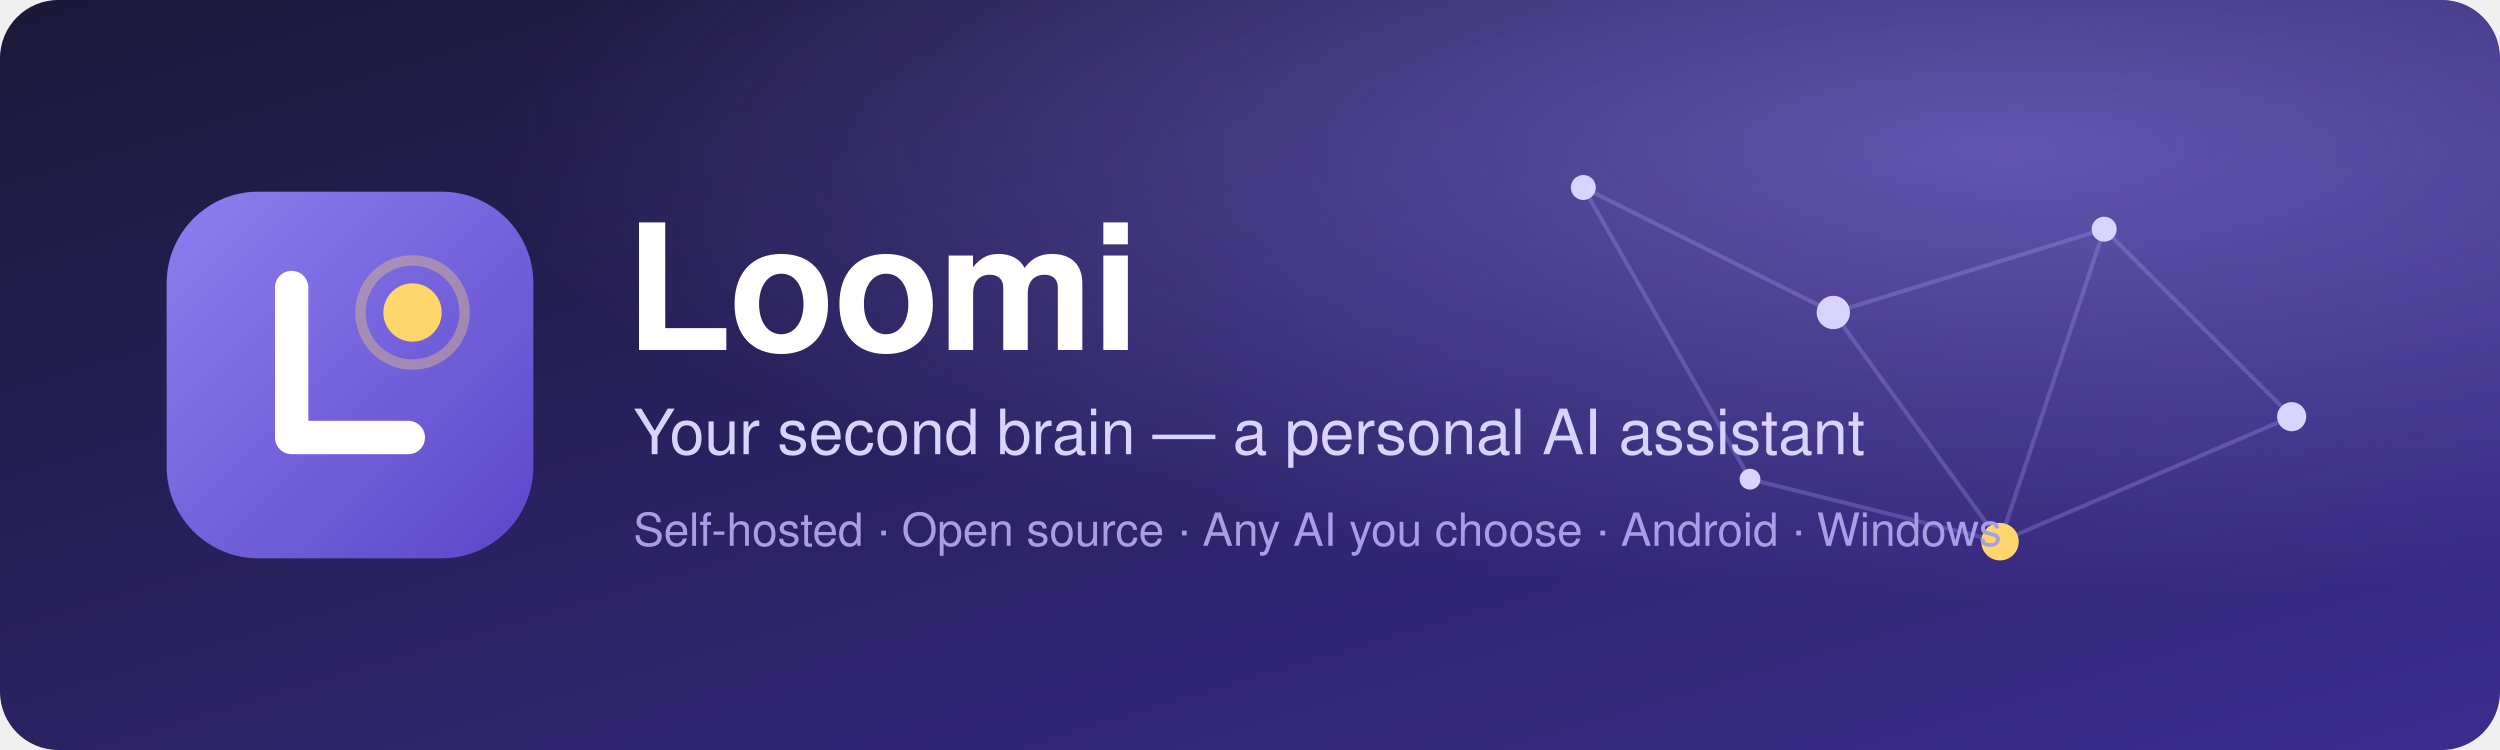
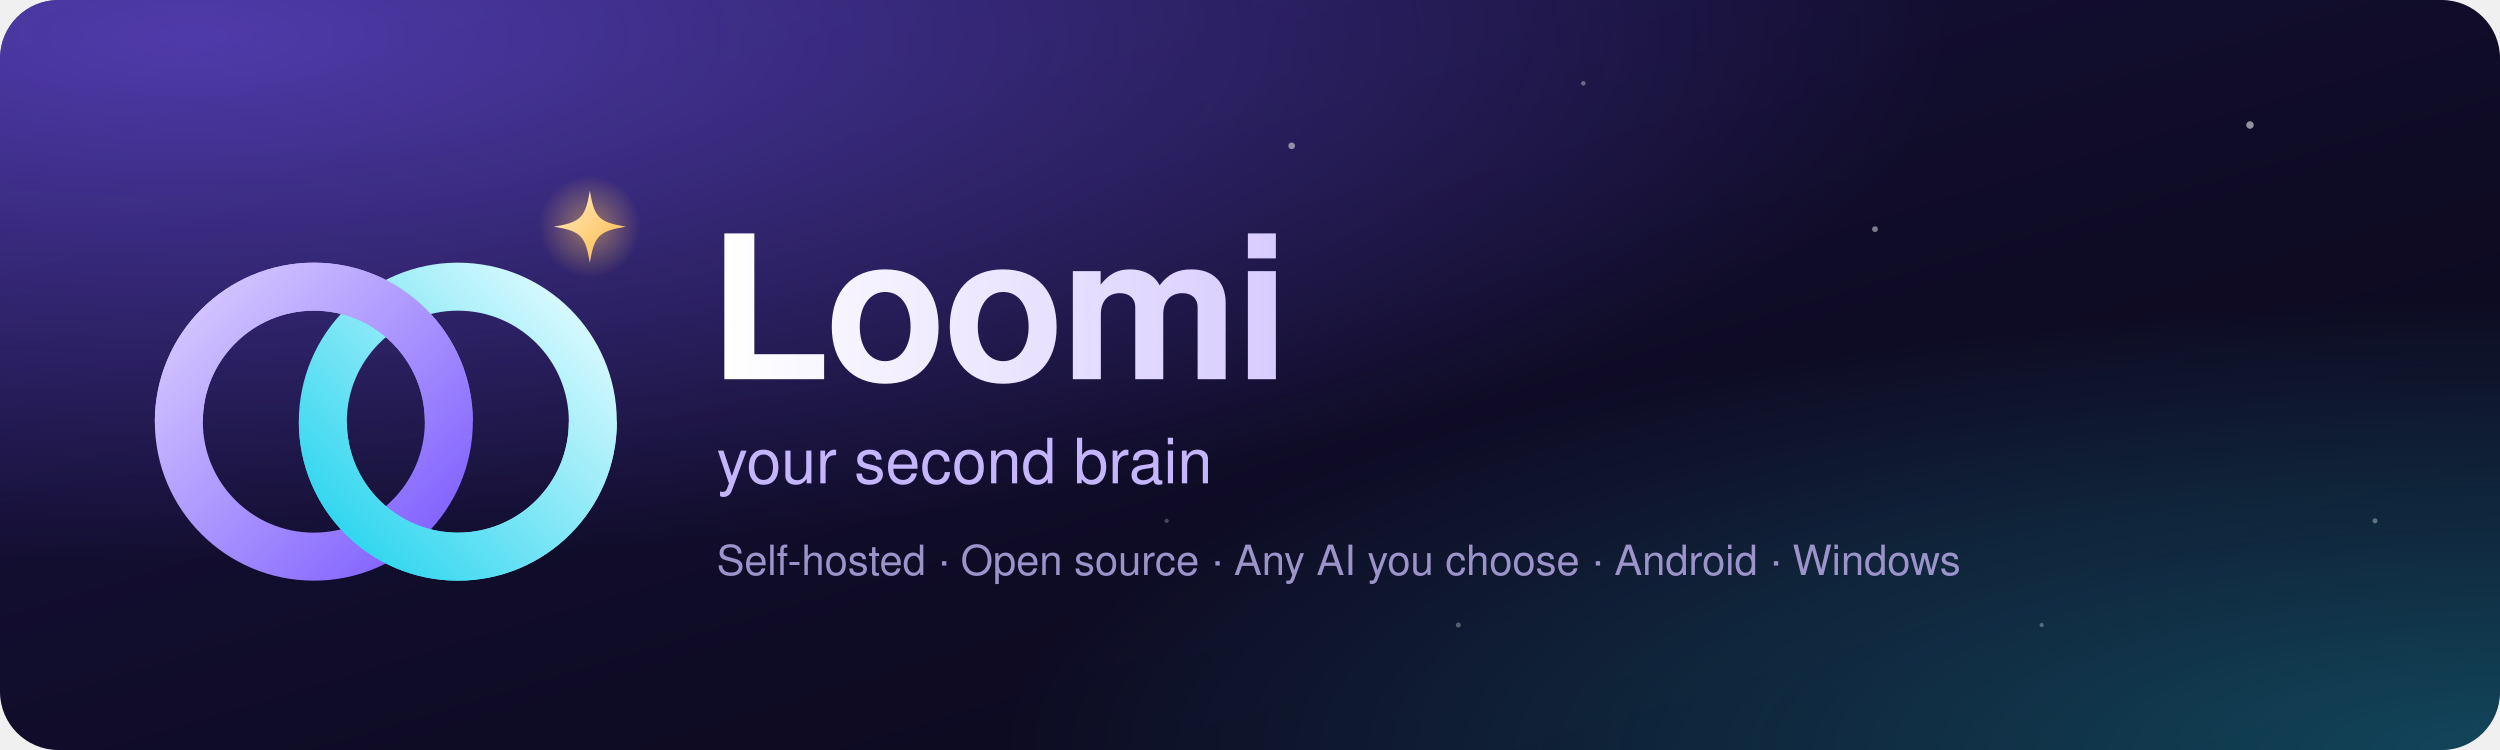
<svg xmlns="http://www.w3.org/2000/svg" viewBox="0 0 1200 360" width="1200" height="360" role="img" aria-label="Loomi — your second brain. A self-hosted, open-source personal AI assistant.">
  <defs>
+     <linearGradient id="ink" x1="0" y1="0" x2="1" y2="1">
+       <stop offset="0" stop-color="#1A1346" />
+       <stop offset=".6" stop-color="#0E0B24" />
+       <stop offset="1" stop-color="#0B0A1C" />
+     </linearGradient>
+     <radialGradient id="a1" cx=".08" cy=".05" r=".7">
+       <stop offset="0" stop-color="#7C5CFF" stop-opacity=".55" />
+       <stop offset="1" stop-color="#7C5CFF" stop-opacity="0" />
+     </radialGradient>
+     <radialGradient id="a2" cx="1" cy="1" r=".6">
+       <stop offset="0" stop-color="#22D3EE" stop-opacity=".3" />
+       <stop offset="1" stop-color="#22D3EE" stop-opacity="0" />
+     </radialGradient>
+     <linearGradient id="word" x1="0" y1="0" x2="1" y2="0">
+       <stop offset="0" stop-color="#FFFFFF" />
+       <stop offset="1" stop-color="#D8CCFF" />
+     </linearGradient>
    <linearGradient id="bg" x1="0" y1="0" x2="1" y2="1">
-       <stop offset="0" stop-color="#1B1838" />
-       <stop offset="1" stop-color="#3B2C8F" />
+       <stop offset="0" stop-color="#2B1D74" />
+       <stop offset=".55" stop-color="#151036" />
+       <stop offset="1" stop-color="#0B0A1C" />
    </linearGradient>
-     <linearGradient id="g" x1="0" y1="0" x2="1" y2="1">
-       <stop offset="0" stop-color="#8E7FF0" />
-       <stop offset="1" stop-color="#5B47C9" />
+     <radialGradient id="aur1" cx=".15" cy=".08" r=".8">
+       <stop offset="0" stop-color="#7C5CFF" stop-opacity=".7" />
+       <stop offset="1" stop-color="#7C5CFF" stop-opacity="0" />
+     </radialGradient>
+     <radialGradient id="aur2" cx=".95" cy=".98" r=".7">
+       <stop offset="0" stop-color="#22D3EE" stop-opacity=".38" />
+       <stop offset="1" stop-color="#22D3EE" stop-opacity="0" />
+     </radialGradient>
+     <linearGradient id="ringA" gradientUnits="userSpaceOnUse" x1="118" y1="172" x2="298" y2="352">
+       <stop offset="0" stop-color="#D8CCFF" />
+       <stop offset="1" stop-color="#7C5CFF" />
    </linearGradient>
-     <radialGradient id="glow" cx=".8" cy=".2" r=".6">
-       <stop offset="0" stop-color="#8E7FF0" stop-opacity=".55" />
-       <stop offset="1" stop-color="#8E7FF0" stop-opacity="0" />
+     <linearGradient id="ringB" gradientUnits="userSpaceOnUse" x1="214" y1="352" x2="394" y2="172">
+       <stop offset="0" stop-color="#22D3EE" />
+       <stop offset="1" stop-color="#E6FCFF" />
+     </linearGradient>
+     <linearGradient id="spark" x1="0" y1="0" x2="1" y2="1">
+       <stop offset="0" stop-color="#FFF0C2" />
+       <stop offset="1" stop-color="#FFB547" />
+     </linearGradient>
+     <radialGradient id="sparkGlow">
+       <stop offset="0" stop-color="#FFC861" stop-opacity=".5" />
+       <stop offset="1" stop-color="#FFC861" stop-opacity="0" />
    </radialGradient>
  </defs>
-   <rect width="1200" height="360" rx="28" fill="url(#bg)" />
-   <rect width="1200" height="360" rx="28" fill="url(#glow)" />
-   <g stroke="#B9AEFF" stroke-opacity=".25" stroke-width="2" fill="none">
-     <path d="M760 90 L880 150 L1010 110 L1100 200 L960 260 L840 230 Z" />
-     <path d="M880 150 L960 260 M1010 110 L960 260" />
+   <rect width="1200" height="360" rx="28" fill="url(#ink)" />
+   <rect width="1200" height="360" rx="28" fill="url(#a1)" />
+   <rect width="1200" height="360" rx="28" fill="url(#a2)" />
+   <circle cx="620" cy="70" r="1.6" fill="#fff" opacity="0.5" />
+   <circle cx="760" cy="40" r="1.1" fill="#fff" opacity="0.35" />
+   <circle cx="900" cy="110" r="1.4" fill="#fff" opacity="0.45" />
+   <circle cx="1080" cy="60" r="1.8" fill="#fff" opacity="0.55" />
+   <circle cx="1140" cy="250" r="1.2" fill="#fff" opacity="0.35" />
+   <circle cx="980" cy="300" r="1" fill="#fff" opacity="0.3" />
+   <circle cx="700" cy="300" r="1.2" fill="#fff" opacity="0.3" />
+   <circle cx="560" cy="250" r="1" fill="#fff" opacity="0.25" />
+   <g transform="translate(70 80) scale(.72) translate(-96 -92)">
+     <clipPath id="upper">
+       <rect x="0" y="0" width="512" height="262" />
+     </clipPath>
+     <clipPath id="lower">
+       <rect x="0" y="262" width="512" height="250" />
+     </clipPath>
+     <circle cx="208" cy="262" r="90" fill="none" stroke="url(#ringA)" stroke-width="32" />
+     <circle cx="304" cy="262" r="90" fill="none" stroke="url(#ringB)" stroke-width="32" />
+     <g clip-path="url(#lower)">
+       <circle cx="304" cy="262" r="90" fill="none" stroke="url(#ringB)" stroke-width="32" />
+     </g>
+     <g clip-path="url(#upper)">
+       <circle cx="208" cy="262" r="90" fill="none" stroke="url(#ringA)" stroke-width="32" />
+     </g>
+     <circle cx="392" cy="132" r="34" fill="url(#sparkGlow)" />
+     <path d="M392 108 C395 126 398 129 416 132 C398 135 395 138 392 156 C389 138 386 135 368 132 C386 129 389 126 392 108 Z" fill="url(#spark)" />
  </g>
-   <g fill="#D9D3FF">
-     <circle cx="760" cy="90" r="6" />
-     <circle cx="880" cy="150" r="8" />
-     <circle cx="1010" cy="110" r="6" />
-     <circle cx="1100" cy="200" r="7" />
-     <circle cx="960" cy="260" r="9" fill="#FFD66B" />
-     <circle cx="840" cy="230" r="5" />
-   </g>
-   <g transform="translate(80 92)">
-     <rect width="176" height="176" rx="44" fill="url(#g)" />
-     <path d="M60 46v72h56" fill="none" stroke="#fff" stroke-width="16" stroke-linecap="round" stroke-linejoin="round" />
-     <circle cx="118" cy="58" r="14" fill="#FFD66B" />
-     <circle cx="118" cy="58" r="25" fill="none" stroke="#FFD66B" stroke-opacity=".35" stroke-width="5" />
-   </g>
-   <text x="300" y="168" fill="#FFFFFF" font-family="Segoe UI, Helvetica, Arial, sans-serif" font-size="84" font-weight="800" letter-spacing="-1">Loomi</text>
-   <text x="304" y="218" fill="#D9D3FF" font-family="Segoe UI, Helvetica, Arial, sans-serif" font-size="30" font-weight="500">Your second brain — a personal AI assistant</text>
-   <text x="304" y="262" fill="#A99EE6" font-family="Segoe UI, Helvetica, Arial, sans-serif" font-size="22">Self-hosted · Open source · Any AI you choose · Android · Windows</text>
+   <text x="340" y="182" fill="url(#word)" font-family="Segoe UI, Helvetica, Arial, sans-serif" font-size="96" font-weight="700" letter-spacing="-2">Loomi</text>
+   <text x="344" y="232" fill="#C4B5FD" font-family="Segoe UI, Helvetica, Arial, sans-serif" font-size="30">your second brain</text>
+   <text x="344" y="276" fill="#9B93C9" font-family="Segoe UI, Helvetica, Arial, sans-serif" font-size="20">Self-hosted · Open source · Any AI you choose · Android · Windows</text>
</svg>
